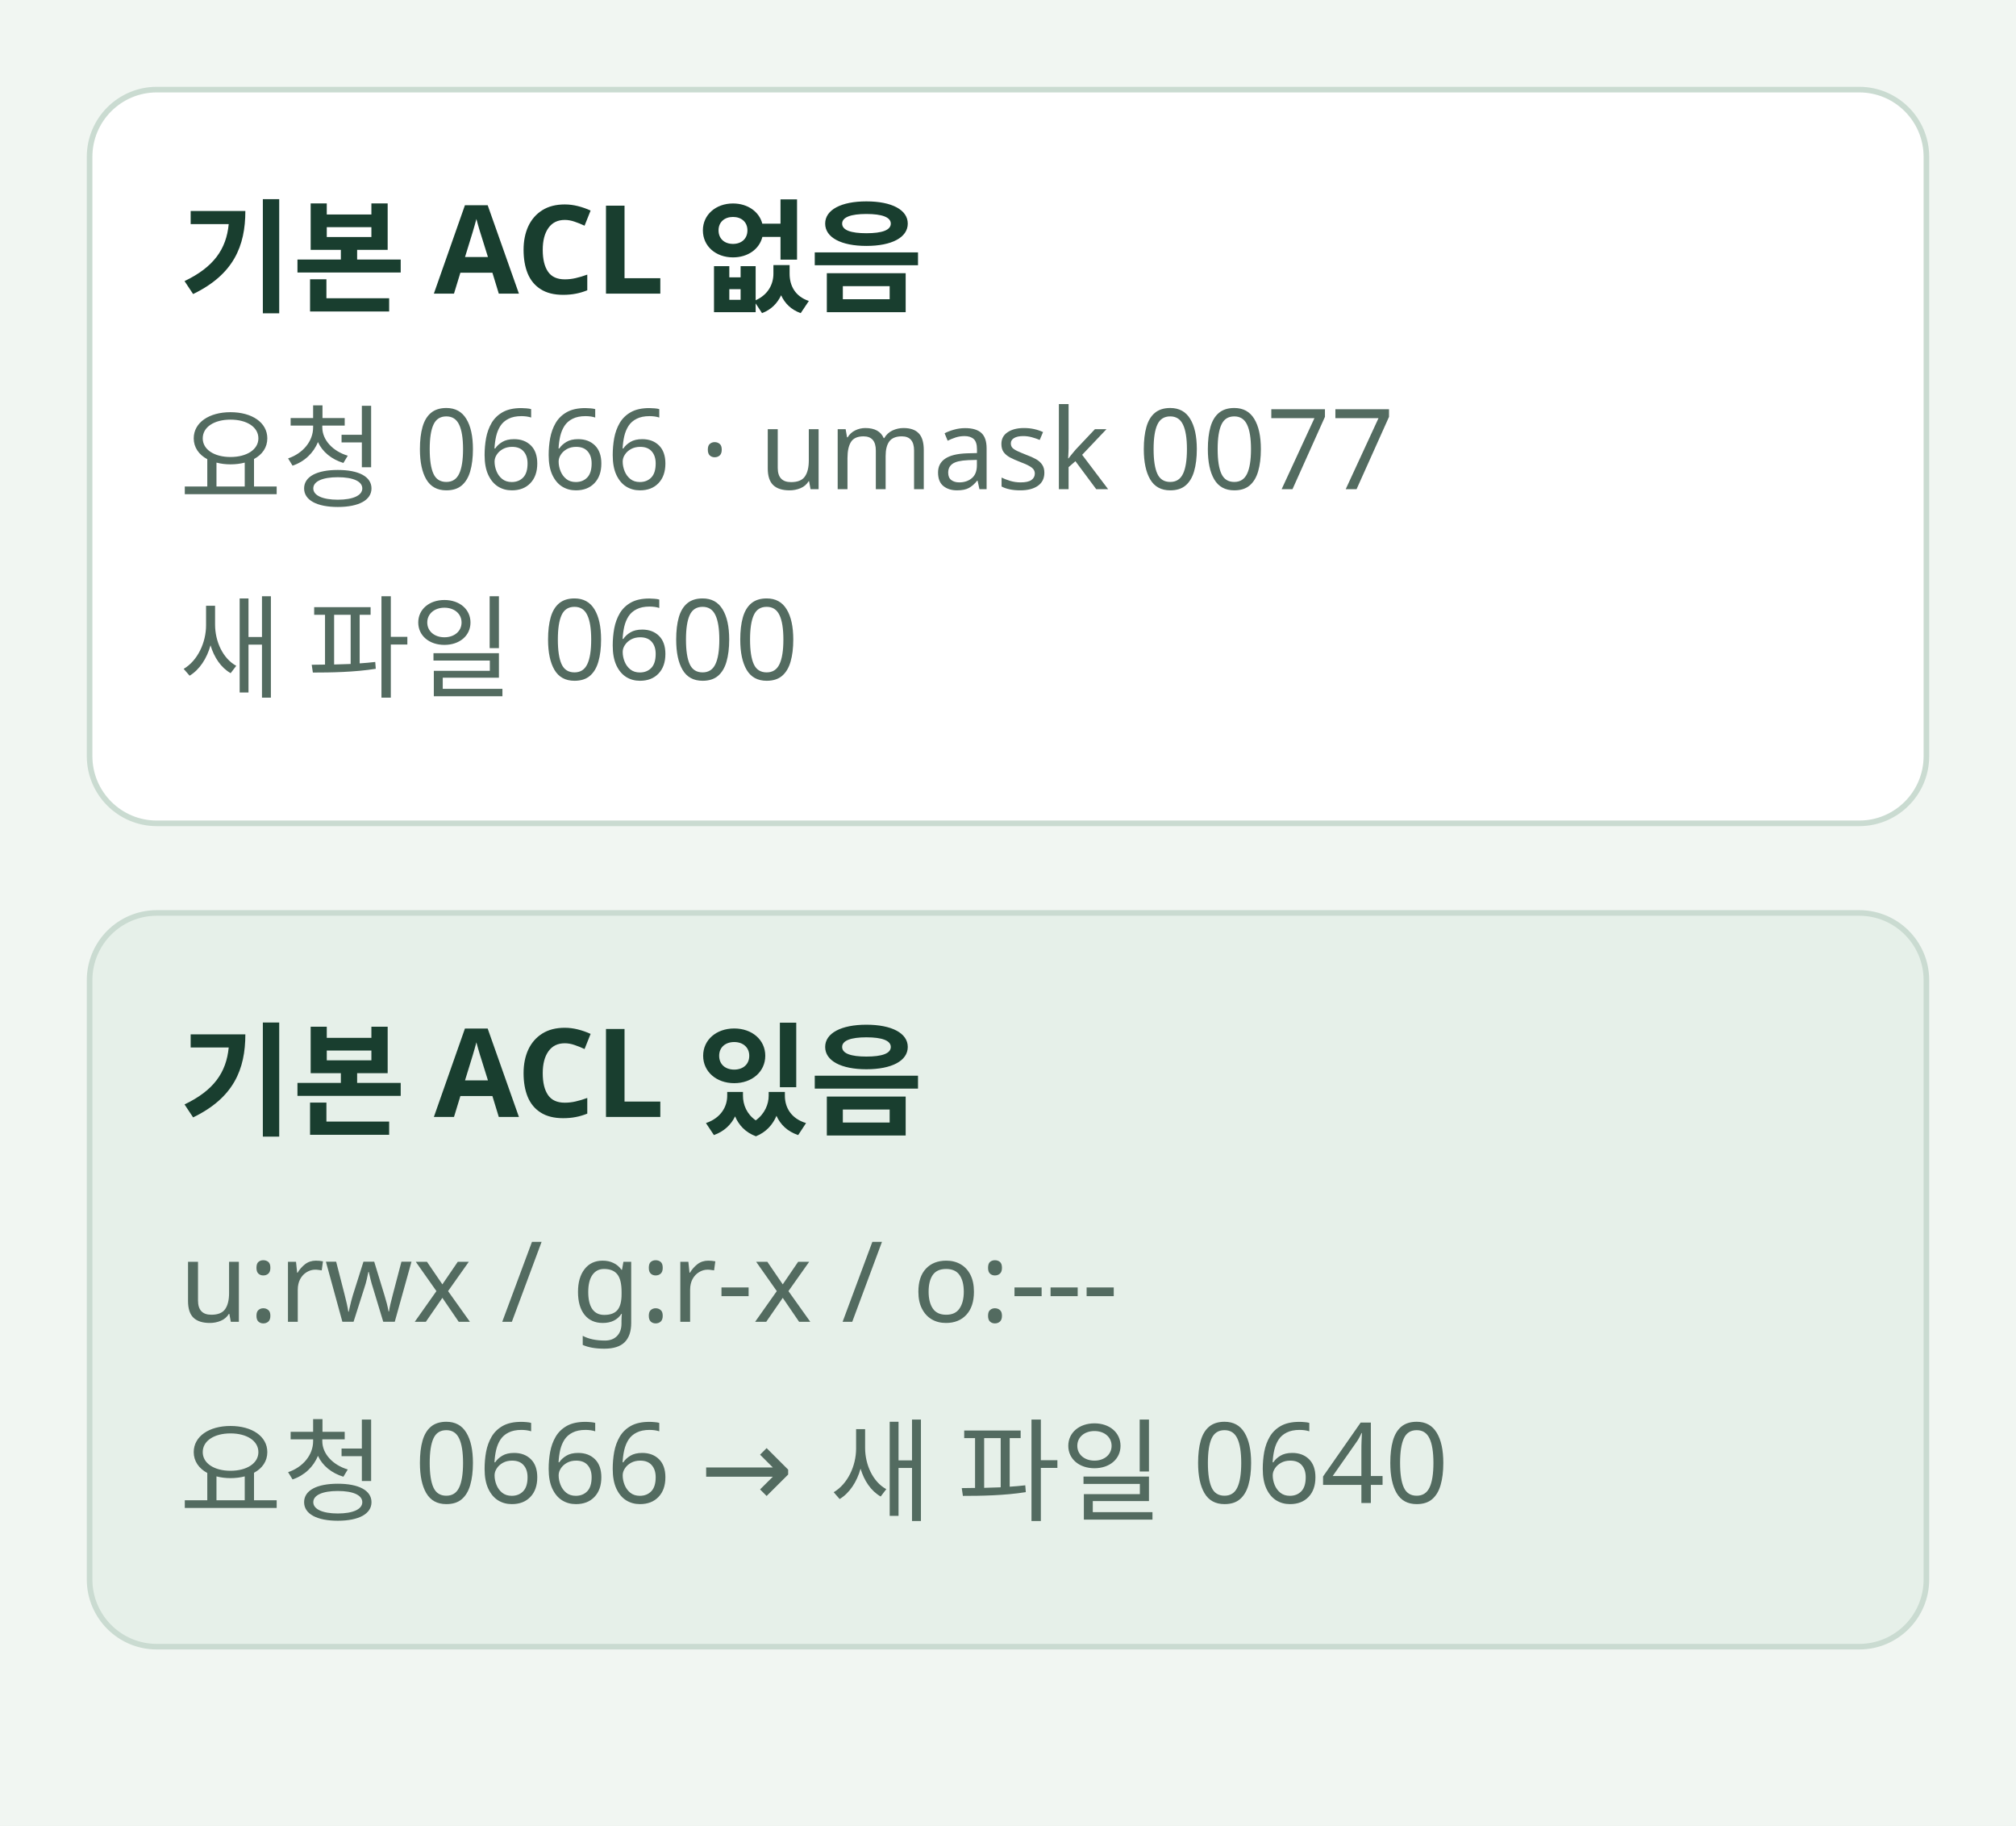
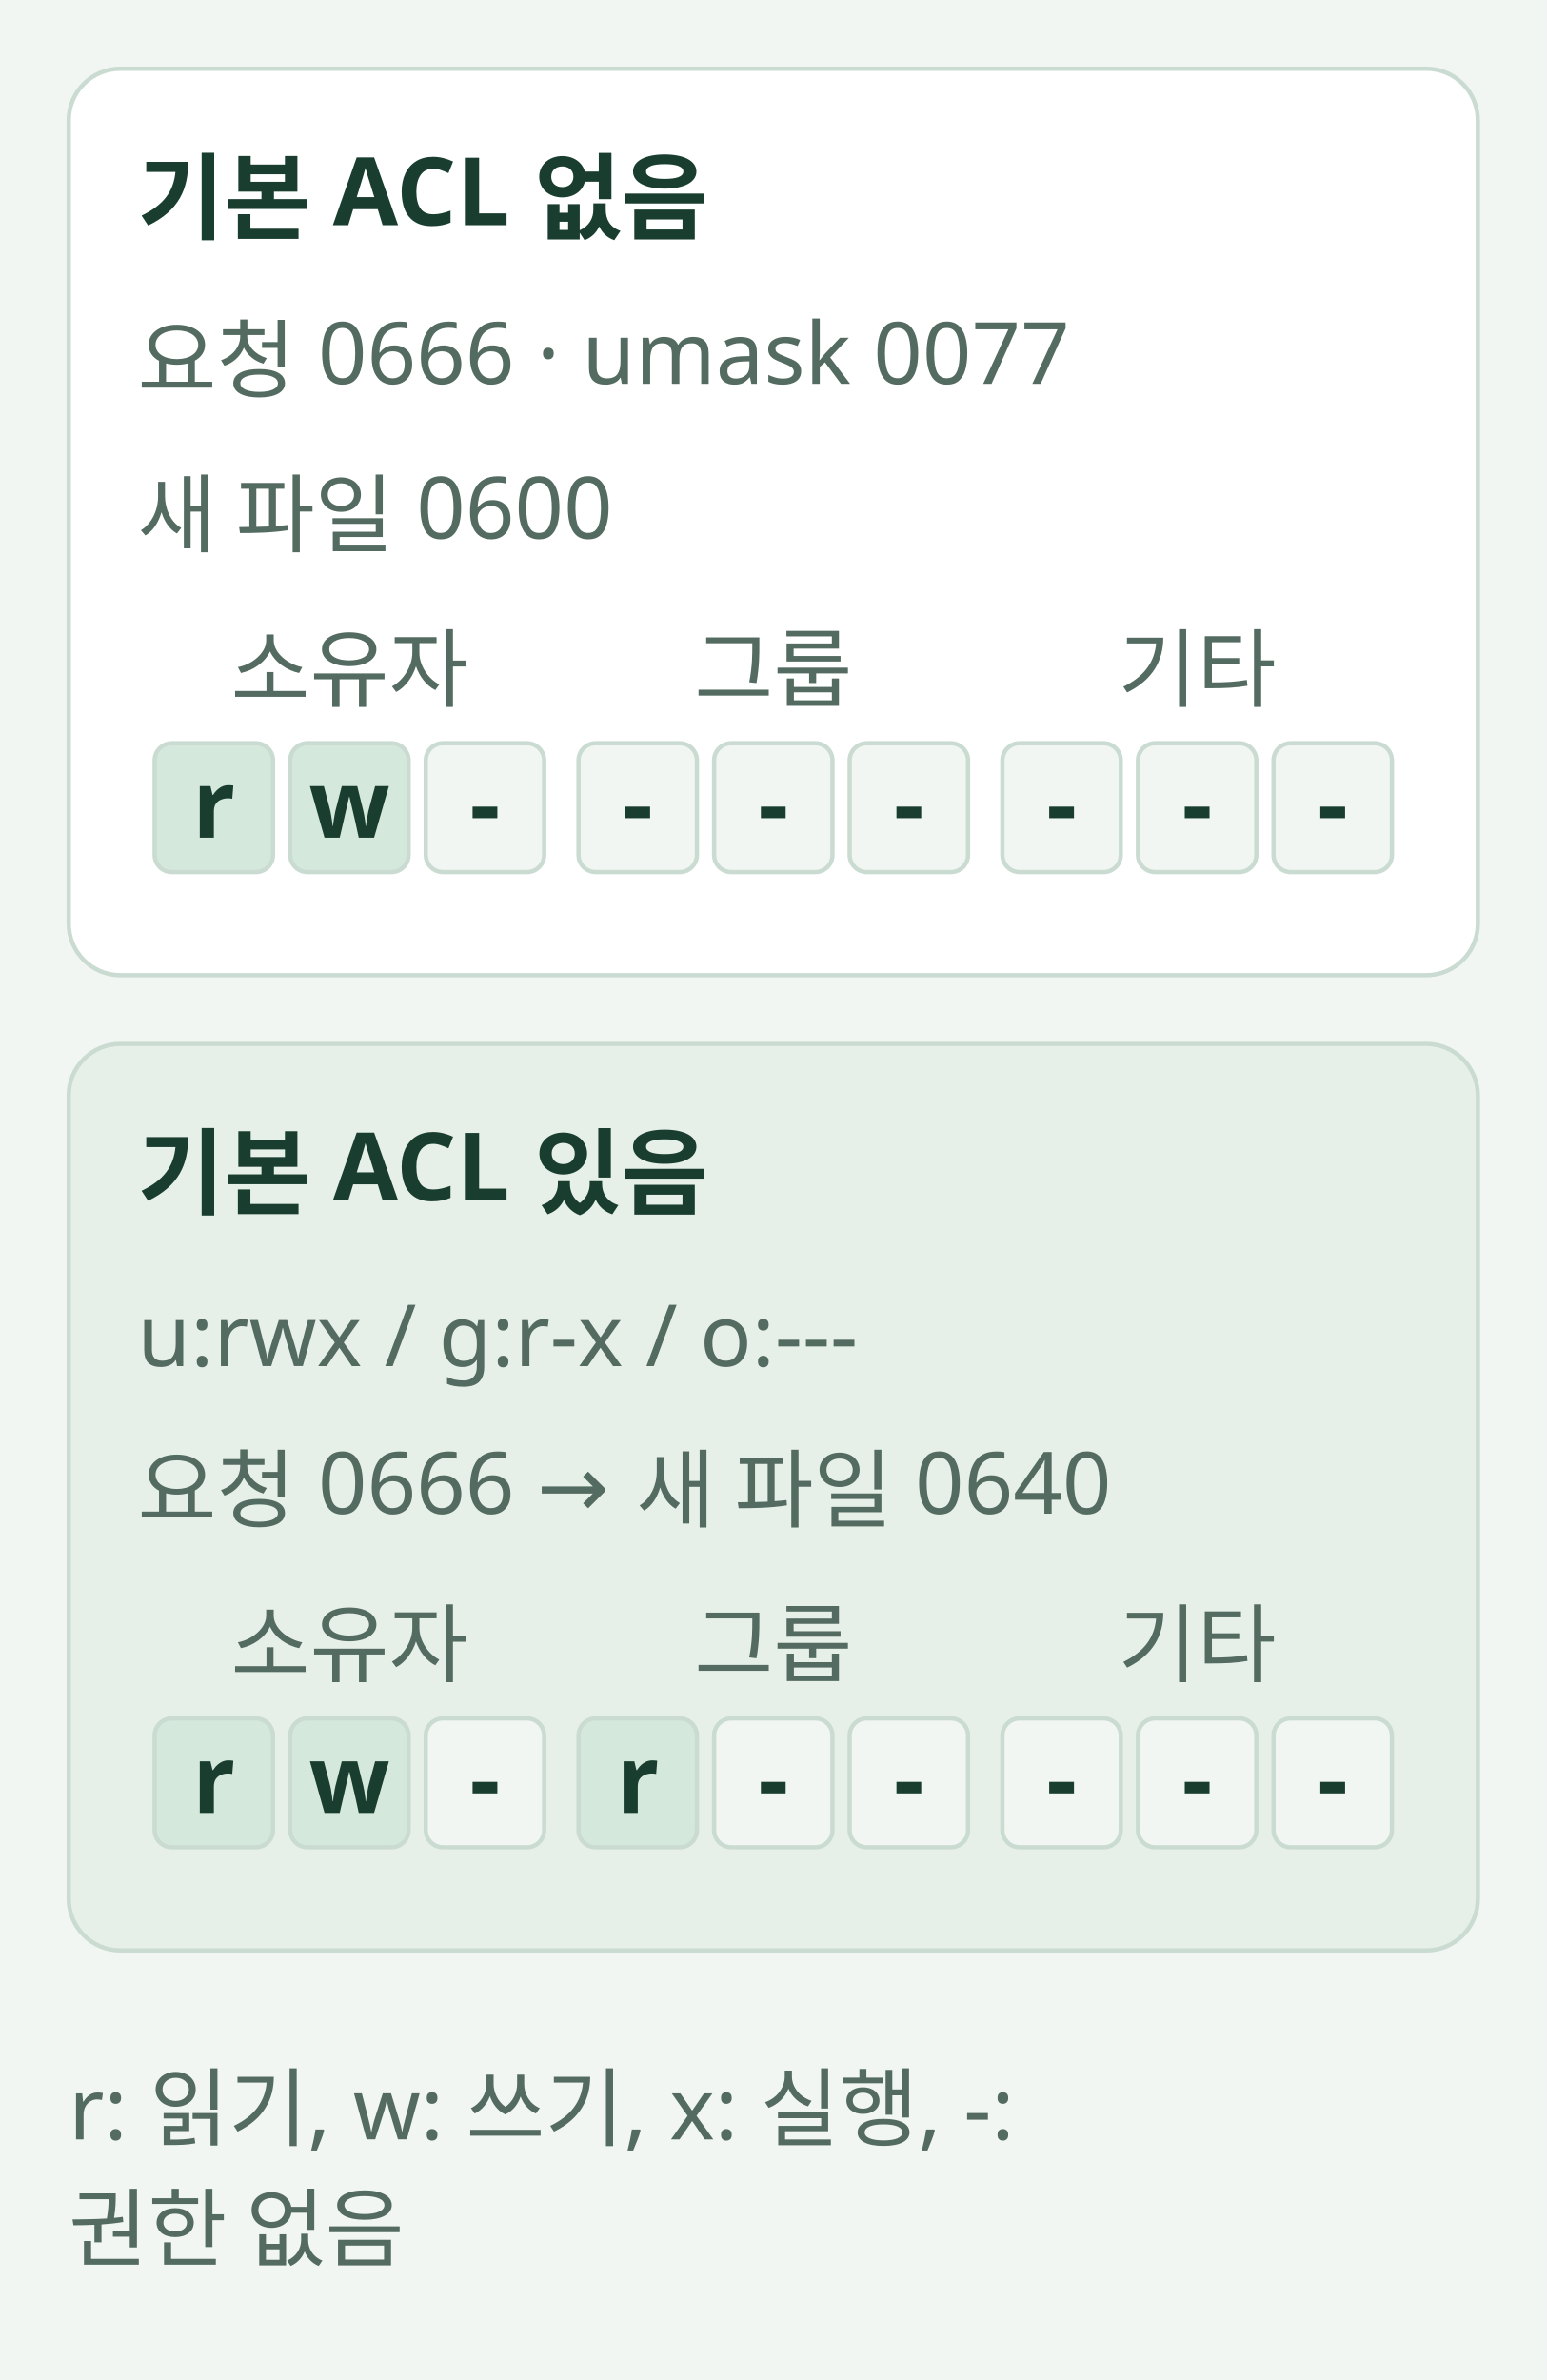
- <svg xmlns="http://www.w3.org/2000/svg" width="360" height="326" viewBox="0 0 360 326" data-diagram-kind="compare" data-layout="mobile" role="img" aria-labelledby="title desc">
+ <svg xmlns="http://www.w3.org/2000/svg" width="360" height="554" viewBox="0 0 360 554" data-diagram-kind="compare" data-layout="mobile" role="img" aria-labelledby="title desc">
  <defs>
    <marker id="arrow" viewBox="0 0 10 10" refX="9" refY="5" markerWidth="5" markerHeight="5" orient="auto-start-reverse">
      <path d="M0 0L10 5L0 10Z" fill="#7eaa93" />
    </marker>
  </defs>
-   <rect width="360" height="326" fill="#f1f6f2" />
+   <rect width="360" height="554" fill="#f1f6f2" />
  <g font-family="'Malgun Gothic','Noto Sans KR',sans-serif">
-     <rect x="16" y="16" width="328" height="131" rx="12" fill="#fff" stroke="#cadbd1" />
+     <rect x="16" y="16" width="328" height="211" rx="12" fill="#fff" stroke="#cadbd1" />
    <text x="32" y="54" font-size="22" fill="#193e2f" font-weight="700" data-role="key">
      <tspan x="32" dy="0">기본 ACL 없음</tspan>
    </text>
-     <text x="32" y="89" font-size="20" fill="#536b60" font-weight="400">
+     <text x="32" y="91" font-size="20" fill="#536b60" font-weight="400">
      <tspan x="32" dy="0">요청 0666 · umask 0077</tspan>
    </text>
-     <text x="32" y="123" font-size="20" fill="#536b60" font-weight="400">
+     <text x="32" y="127" font-size="20" fill="#536b60" font-weight="400">
      <tspan x="32" dy="0">새 파일 0600</tspan>
    </text>
-     <rect x="16" y="163" width="328" height="131" rx="12" fill="#e6f0e9" stroke="#cadbd1" />
-     <text x="32" y="201" font-size="22" fill="#193e2f" font-weight="700" data-role="key">
+     <g data-illustration="permission-bits" data-mode="0600">
+       <text x="81.333" y="163" font-size="20" fill="#536b60" font-weight="400" text-anchor="middle">소유자</text>
+       <rect x="36" y="173" width="27.556" height="30" rx="4" fill="#d5e8dc" stroke="#cadbd1" />
+       <text x="49.778" y="195" font-size="22" fill="#193e2f" font-weight="700" text-anchor="middle" data-role="key">r</text>
+       <rect x="67.556" y="173" width="27.556" height="30" rx="4" fill="#d5e8dc" stroke="#cadbd1" />
+       <text x="81.333" y="195" font-size="22" fill="#193e2f" font-weight="700" text-anchor="middle" data-role="key">w</text>
+       <rect x="99.111" y="173" width="27.556" height="30" rx="4" fill="#f1f6f2" stroke="#cadbd1" />
+       <text x="112.889" y="195" font-size="22" fill="#193e2f" font-weight="700" text-anchor="middle" data-role="key">-</text>
+       <text x="180" y="163" font-size="20" fill="#536b60" font-weight="400" text-anchor="middle">그룹</text>
+       <rect x="134.667" y="173" width="27.556" height="30" rx="4" fill="#f1f6f2" stroke="#cadbd1" />
+       <text x="148.444" y="195" font-size="22" fill="#193e2f" font-weight="700" text-anchor="middle" data-role="key">-</text>
+       <rect x="166.222" y="173" width="27.556" height="30" rx="4" fill="#f1f6f2" stroke="#cadbd1" />
+       <text x="180" y="195" font-size="22" fill="#193e2f" font-weight="700" text-anchor="middle" data-role="key">-</text>
+       <rect x="197.778" y="173" width="27.556" height="30" rx="4" fill="#f1f6f2" stroke="#cadbd1" />
+       <text x="211.556" y="195" font-size="22" fill="#193e2f" font-weight="700" text-anchor="middle" data-role="key">-</text>
+       <text x="278.667" y="163" font-size="20" fill="#536b60" font-weight="400" text-anchor="middle">기타</text>
+       <rect x="233.333" y="173" width="27.556" height="30" rx="4" fill="#f1f6f2" stroke="#cadbd1" />
+       <text x="247.111" y="195" font-size="22" fill="#193e2f" font-weight="700" text-anchor="middle" data-role="key">-</text>
+       <rect x="264.889" y="173" width="27.556" height="30" rx="4" fill="#f1f6f2" stroke="#cadbd1" />
+       <text x="278.667" y="195" font-size="22" fill="#193e2f" font-weight="700" text-anchor="middle" data-role="key">-</text>
+       <rect x="296.444" y="173" width="27.556" height="30" rx="4" fill="#f1f6f2" stroke="#cadbd1" />
+       <text x="310.222" y="195" font-size="22" fill="#193e2f" font-weight="700" text-anchor="middle" data-role="key">-</text>
+     </g>
+     <rect x="16" y="243" width="328" height="211" rx="12" fill="#e6f0e9" stroke="#cadbd1" />
+     <text x="32" y="281" font-size="22" fill="#193e2f" font-weight="700" data-role="key">
      <tspan x="32" dy="0">기본 ACL 있음</tspan>
    </text>
-     <text x="32" y="236" font-size="20" fill="#536b60" font-weight="400">
+     <text x="32" y="318" font-size="20" fill="#536b60" font-weight="400">
      <tspan x="32" dy="0">u:rwx / g:r-x / o:---</tspan>
    </text>
-     <text x="32" y="270" font-size="20" fill="#536b60" font-weight="400">
+     <text x="32" y="354" font-size="20" fill="#536b60" font-weight="400">
      <tspan x="32" dy="0">요청 0666 → 새 파일 0640</tspan>
+     </text>
+     <g data-illustration="permission-bits" data-mode="0640">
+       <text x="81.333" y="390" font-size="20" fill="#536b60" font-weight="400" text-anchor="middle">소유자</text>
+       <rect x="36" y="400" width="27.556" height="30" rx="4" fill="#d5e8dc" stroke="#cadbd1" />
+       <text x="49.778" y="422" font-size="22" fill="#193e2f" font-weight="700" text-anchor="middle" data-role="key">r</text>
+       <rect x="67.556" y="400" width="27.556" height="30" rx="4" fill="#d5e8dc" stroke="#cadbd1" />
+       <text x="81.333" y="422" font-size="22" fill="#193e2f" font-weight="700" text-anchor="middle" data-role="key">w</text>
+       <rect x="99.111" y="400" width="27.556" height="30" rx="4" fill="#f1f6f2" stroke="#cadbd1" />
+       <text x="112.889" y="422" font-size="22" fill="#193e2f" font-weight="700" text-anchor="middle" data-role="key">-</text>
+       <text x="180" y="390" font-size="20" fill="#536b60" font-weight="400" text-anchor="middle">그룹</text>
+       <rect x="134.667" y="400" width="27.556" height="30" rx="4" fill="#d5e8dc" stroke="#cadbd1" />
+       <text x="148.444" y="422" font-size="22" fill="#193e2f" font-weight="700" text-anchor="middle" data-role="key">r</text>
+       <rect x="166.222" y="400" width="27.556" height="30" rx="4" fill="#f1f6f2" stroke="#cadbd1" />
+       <text x="180" y="422" font-size="22" fill="#193e2f" font-weight="700" text-anchor="middle" data-role="key">-</text>
+       <rect x="197.778" y="400" width="27.556" height="30" rx="4" fill="#f1f6f2" stroke="#cadbd1" />
+       <text x="211.556" y="422" font-size="22" fill="#193e2f" font-weight="700" text-anchor="middle" data-role="key">-</text>
+       <text x="278.667" y="390" font-size="20" fill="#536b60" font-weight="400" text-anchor="middle">기타</text>
+       <rect x="233.333" y="400" width="27.556" height="30" rx="4" fill="#f1f6f2" stroke="#cadbd1" />
+       <text x="247.111" y="422" font-size="22" fill="#193e2f" font-weight="700" text-anchor="middle" data-role="key">-</text>
+       <rect x="264.889" y="400" width="27.556" height="30" rx="4" fill="#f1f6f2" stroke="#cadbd1" />
+       <text x="278.667" y="422" font-size="22" fill="#193e2f" font-weight="700" text-anchor="middle" data-role="key">-</text>
+       <rect x="296.444" y="400" width="27.556" height="30" rx="4" fill="#f1f6f2" stroke="#cadbd1" />
+       <text x="310.222" y="422" font-size="22" fill="#193e2f" font-weight="700" text-anchor="middle" data-role="key">-</text>
+     </g>
+     <text x="16" y="498" font-size="20" fill="#536b60" font-weight="400">
+       <tspan x="16" dy="0">r: 읽기, w: 쓰기, x: 실행, -:</tspan>
+       <tspan x="16" dy="28">권한 없음</tspan>
    </text>
  </g>
</svg>
